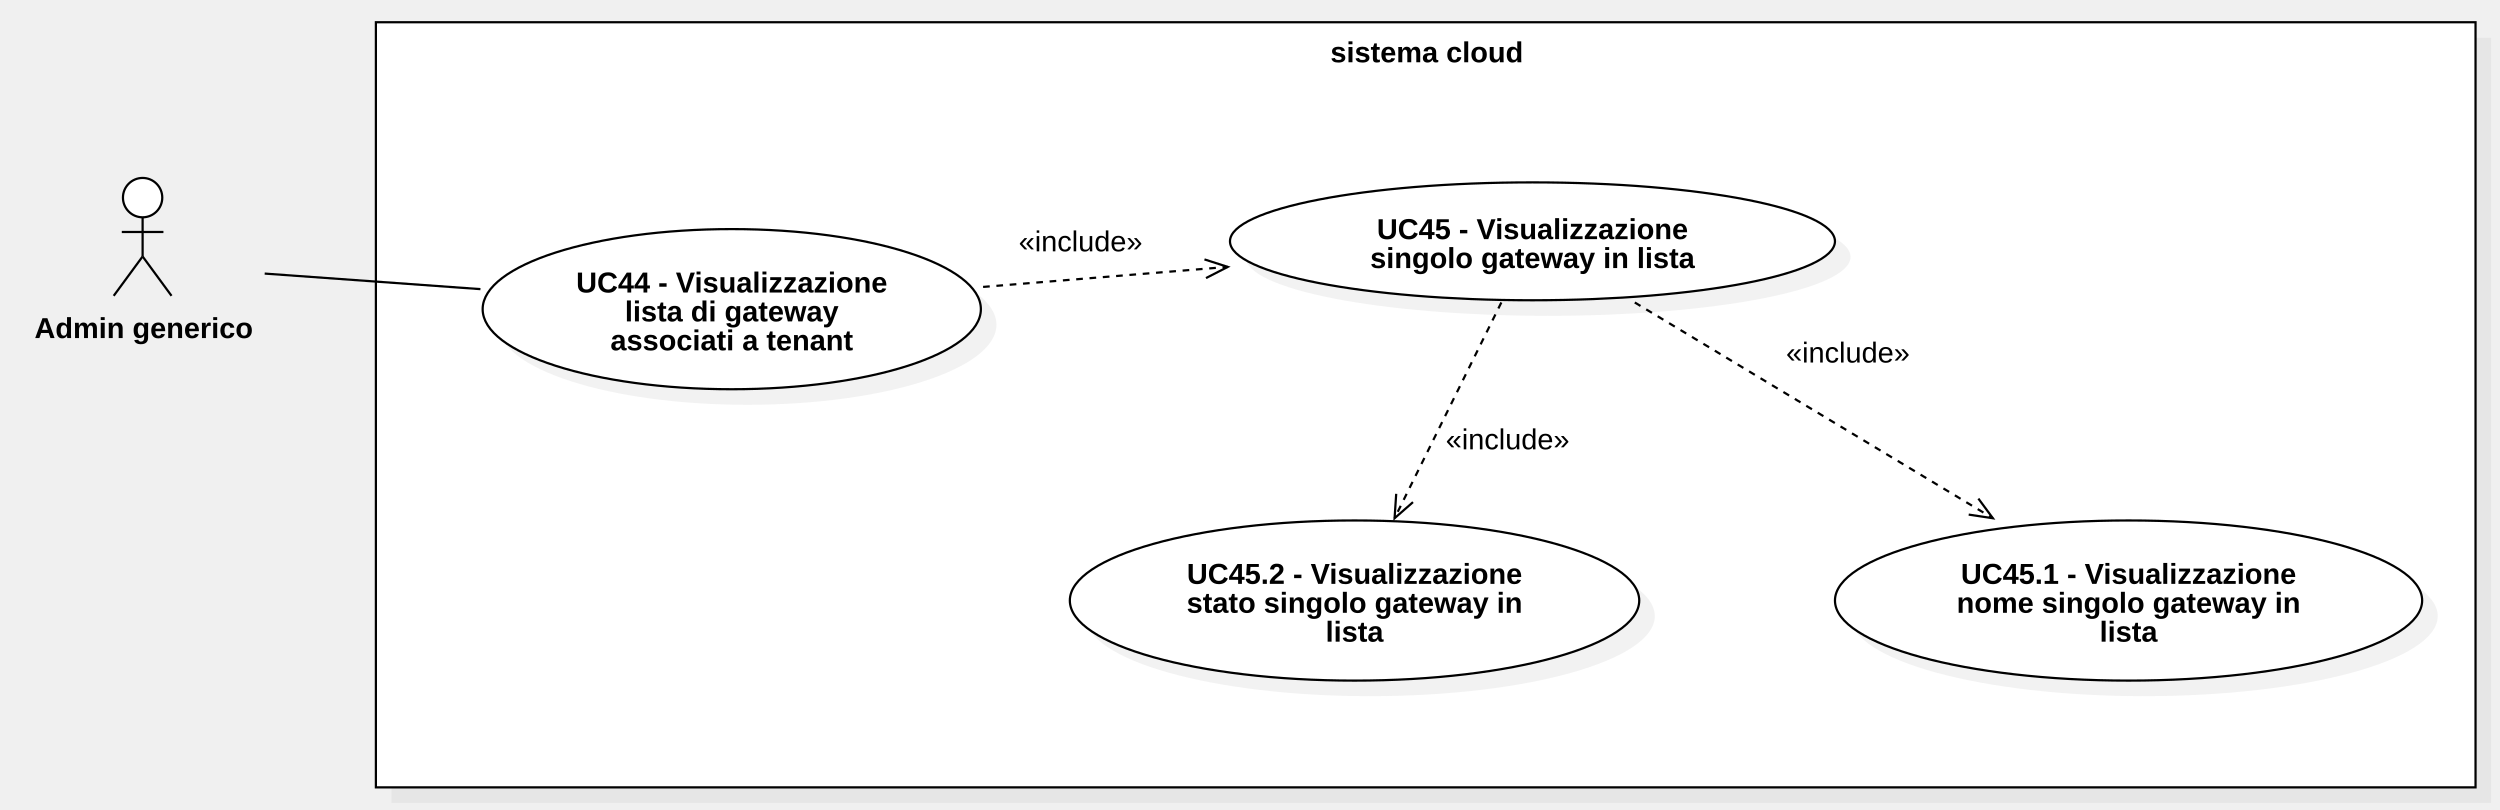
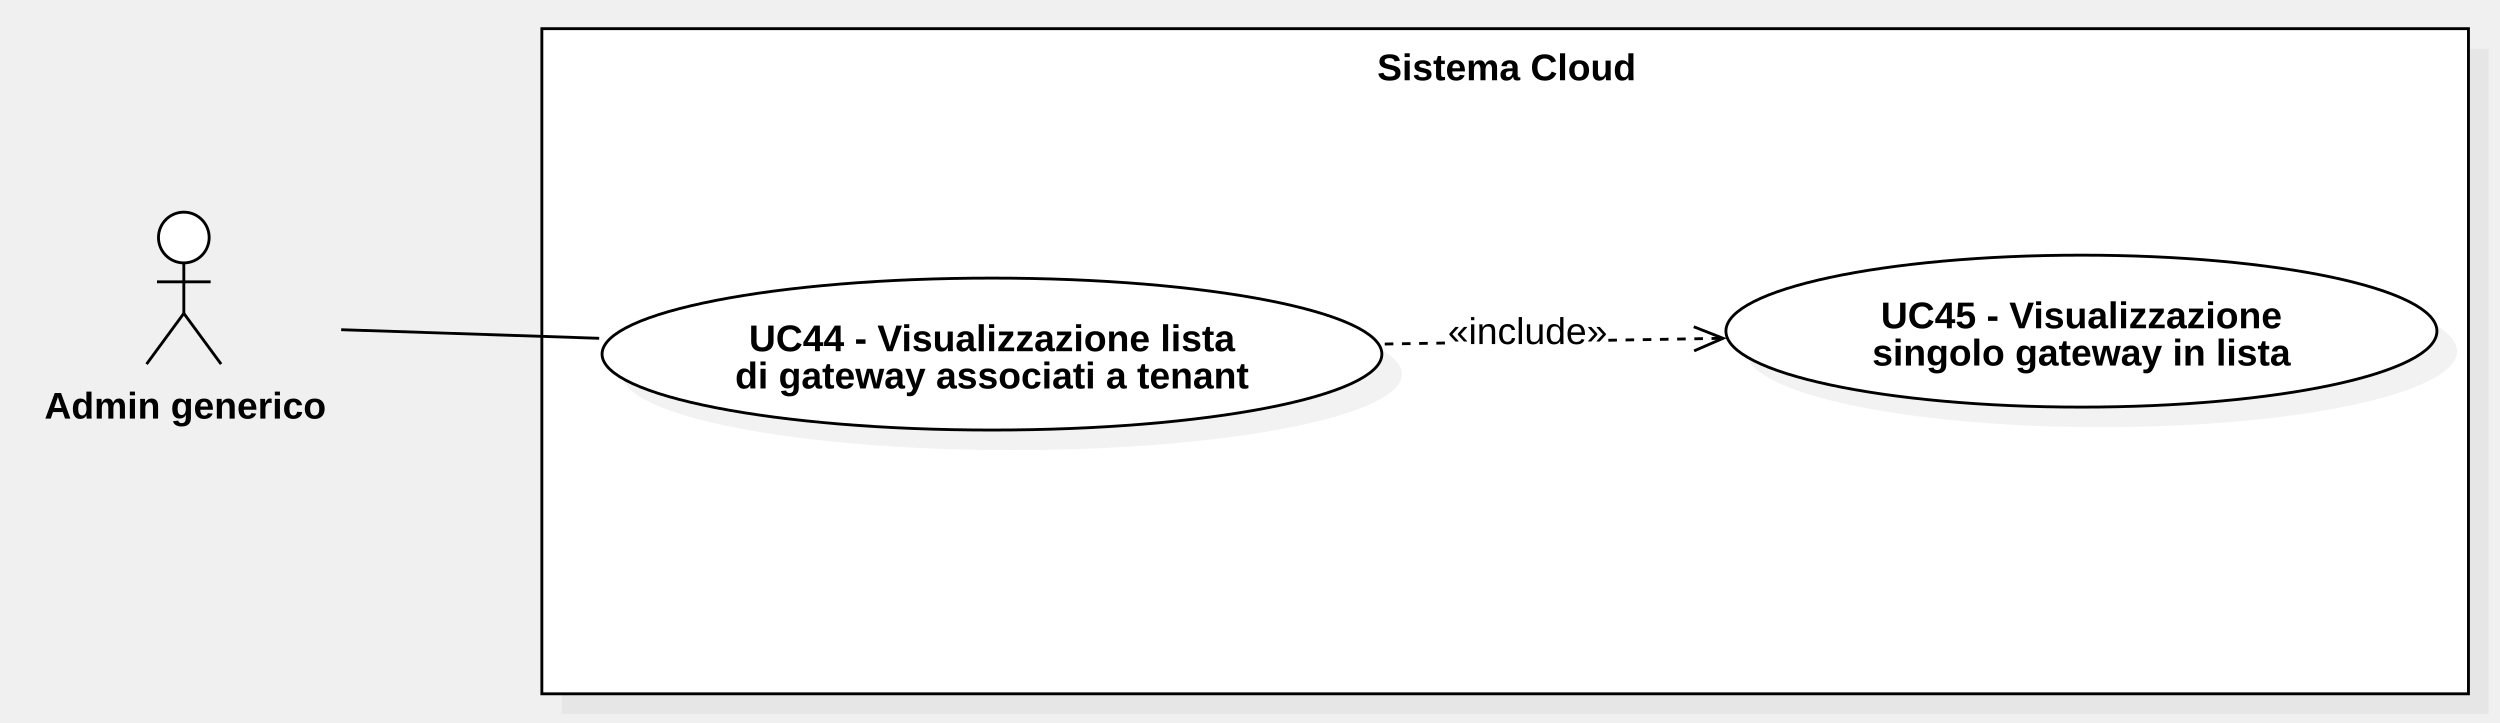
- <svg xmlns="http://www.w3.org/2000/svg" version="1.1" width="1124" height="364">
+ <svg xmlns="http://www.w3.org/2000/svg" version="1.1" width="872" height="252">
  <defs />
  <g>
    <g>
-       <rect fill="#C0C0C0" stroke="none" x="243" y="297" width="944" height="344" transform="matrix(1 0 0 1 -67 -280)" fill-opacity="0.2" />
+       <rect fill="#C0C0C0" stroke="none" x="415" y="511" width="672" height="232" transform="matrix(1 0 0 1 -219 -494)" fill-opacity="0.2" />
    </g>
    <g>
-       <rect fill="#ffffff" stroke="none" x="236" y="290" width="944" height="344" transform="matrix(1 0 0 1 -67 -280)" />
+       <rect fill="#ffffff" stroke="none" x="408" y="504" width="672" height="232" transform="matrix(1 0 0 1 -219 -494)" />
    </g>
    <g>
-       <path fill="none" stroke="#000000" paint-order="fill stroke markers" d=" M 169 10 L 1113 10 L 1113 354 L 169 354 L 169 10 Z Z" stroke-miterlimit="10" stroke-dasharray="" />
+       <path fill="none" stroke="#000000" paint-order="fill stroke markers" d=" M 189 10 L 861 10 L 861 242 L 189 242 L 189 10 Z Z" stroke-miterlimit="10" stroke-dasharray="" />
    </g>
    <g>
      <g>
        <path fill="none" stroke="none" />
-         <text fill="#000000" stroke="none" font-family="Arial" font-size="13px" font-style="normal" font-weight="bold" text-decoration="undefined" x="708.5" y="303.5" text-anchor="middle" dominant-baseline="central" transform="matrix(1 0 0 1 -67 -280)">sistema cloud</text>
+         <text fill="#000000" stroke="none" font-family="Arial" font-size="13px" font-style="normal" font-weight="bold" text-decoration="undefined" x="744.5" y="517.5" text-anchor="middle" dominant-baseline="central" transform="matrix(1 0 0 1 -219 -494)">Sistema Cloud</text>
      </g>
    </g>
    <g>
-       <path fill="#ffffff" stroke="none" paint-order="stroke fill markers" d=" M 55.278 88.85 C 55.278 83.962 59.236 80 64.118 80 C 69 80 72.958 83.962 72.958 88.85 C 72.958 93.738 69 97.7 64.118 97.7 C 59.236 97.7 55.278 93.738 55.278 88.85 Z" />
+       <path fill="#ffffff" stroke="none" paint-order="stroke fill markers" d=" M 55.278 82.85 C 55.278 77.962 59.236 74 64.118 74 C 69 74 72.958 77.962 72.958 82.85 C 72.958 87.738 69 91.7 64.118 91.7 C 59.236 91.7 55.278 87.738 55.278 82.85 Z" />
    </g>
    <g>
-       <path fill="none" stroke="#000000" paint-order="fill stroke markers" d=" M 55.278 88.85 C 55.278 83.962 59.236 80 64.118 80 C 69 80 72.958 83.962 72.958 88.85 C 72.958 93.738 69 97.7 64.118 97.7 C 59.236 97.7 55.278 93.738 55.278 88.85 Z" stroke-miterlimit="10" stroke-dasharray="" />
+       <path fill="none" stroke="#000000" paint-order="fill stroke markers" d=" M 55.278 82.85 C 55.278 77.962 59.236 74 64.118 74 C 69 74 72.958 77.962 72.958 82.85 C 72.958 87.738 69 91.7 64.118 91.7 C 59.236 91.7 55.278 87.738 55.278 82.85 Z" stroke-miterlimit="10" stroke-dasharray="" />
    </g>
    <g>
-       <path fill="none" stroke="#000000" paint-order="fill stroke markers" d=" M 64.118 97.7 L 64.118 115.3" stroke-miterlimit="10" stroke-dasharray="" />
+       <path fill="none" stroke="#000000" paint-order="fill stroke markers" d=" M 64.118 91.7 L 64.118 109.3" stroke-miterlimit="10" stroke-dasharray="" />
    </g>
    <g>
-       <path fill="none" stroke="#000000" paint-order="fill stroke markers" d=" M 54.758 104.3 L 73.478 104.3" stroke-miterlimit="10" stroke-dasharray="" />
+       <path fill="none" stroke="#000000" paint-order="fill stroke markers" d=" M 54.758 98.3 L 73.478 98.3" stroke-miterlimit="10" stroke-dasharray="" />
    </g>
    <g>
-       <path fill="none" stroke="#000000" paint-order="fill stroke markers" d=" M 64.118 115.3 L 51.118 133" stroke-miterlimit="10" stroke-dasharray="" />
+       <path fill="none" stroke="#000000" paint-order="fill stroke markers" d=" M 64.118 109.3 L 51.118 127" stroke-miterlimit="10" stroke-dasharray="" />
    </g>
    <g>
-       <path fill="none" stroke="#000000" paint-order="fill stroke markers" d=" M 64.118 115.3 L 77.118 133" stroke-miterlimit="10" stroke-dasharray="" />
+       <path fill="none" stroke="#000000" paint-order="fill stroke markers" d=" M 64.118 109.3 L 77.118 127" stroke-miterlimit="10" stroke-dasharray="" />
    </g>
    <g>
      <g>
        <path fill="none" stroke="none" />
-         <text fill="#000000" stroke="none" font-family="Arial" font-size="13px" font-style="normal" font-weight="bold" text-decoration="undefined" x="131.618" y="427.5" text-anchor="middle" dominant-baseline="central" transform="matrix(1 0 0 1 -67 -280)">Admin generico</text>
+         <text fill="#000000" stroke="none" font-family="Arial" font-size="13px" font-style="normal" font-weight="bold" text-decoration="undefined" x="283.618" y="635.5" text-anchor="middle" dominant-baseline="central" transform="matrix(1 0 0 1 -219 -494)">Admin generico</text>
      </g>
    </g>
    <g>
-       <path fill="#C0C0C0" stroke="none" paint-order="stroke fill markers" d=" M 224 146 C 224 126.118 274.144 110 336 110 C 397.856 110 448 126.118 448 146 C 448 165.882 397.856 182 336 182 C 274.144 182 224 165.882 224 146 Z" fill-opacity="0.2" />
+       <path fill="#C0C0C0" stroke="none" paint-order="stroke fill markers" d=" M 217 130.5 C 217 115.864 277.889 104 353 104 C 428.111 104 489 115.864 489 130.5 C 489 145.136 428.111 157 353 157 C 277.889 157 217 145.136 217 130.5 Z" fill-opacity="0.2" />
    </g>
    <g>
-       <path fill="#ffffff" stroke="none" paint-order="stroke fill markers" d=" M 217 139 C 217 119.118 267.144 103 329 103 C 390.856 103 441 119.118 441 139 C 441 158.882 390.856 175 329 175 C 267.144 175 217 158.882 217 139 Z" />
+       <path fill="#ffffff" stroke="none" paint-order="stroke fill markers" d=" M 210 123.5 C 210 108.864 270.889 97 346 97 C 421.111 97 482 108.864 482 123.5 C 482 138.136 421.111 150 346 150 C 270.889 150 210 138.136 210 123.5 Z" />
    </g>
    <g>
-       <path fill="none" stroke="#000000" paint-order="fill stroke markers" d=" M 217 139 C 217 119.118 267.144 103 329 103 C 390.856 103 441 119.118 441 139 C 441 158.882 390.856 175 329 175 C 267.144 175 217 158.882 217 139 Z" stroke-miterlimit="10" stroke-dasharray="" />
+       <path fill="none" stroke="#000000" paint-order="fill stroke markers" d=" M 210 123.5 C 210 108.864 270.889 97 346 97 C 421.111 97 482 108.864 482 123.5 C 482 138.136 421.111 150 346 150 C 270.889 150 210 138.136 210 123.5 Z" stroke-miterlimit="10" stroke-dasharray="" />
    </g>
    <g>
      <g>
        <path fill="none" stroke="none" />
-         <text fill="#000000" stroke="none" font-family="Arial" font-size="13px" font-style="normal" font-weight="bold" text-decoration="undefined" x="396" y="407" text-anchor="middle" dominant-baseline="central" transform="matrix(1 0 0 1 -67 -280)">UC44 - Visualizzazione</text>
-         <text fill="#000000" stroke="none" font-family="Arial" font-size="13px" font-style="normal" font-weight="bold" text-decoration="undefined" x="396" y="420" text-anchor="middle" dominant-baseline="central" transform="matrix(1 0 0 1 -67 -280)">lista di gateway</text>
-         <text fill="#000000" stroke="none" font-family="Arial" font-size="13px" font-style="normal" font-weight="bold" text-decoration="undefined" x="396" y="433" text-anchor="middle" dominant-baseline="central" transform="matrix(1 0 0 1 -67 -280)">associati a tenant</text>
+         <text fill="#000000" stroke="none" font-family="Arial" font-size="13px" font-style="normal" font-weight="bold" text-decoration="undefined" x="565" y="612" text-anchor="middle" dominant-baseline="central" transform="matrix(1 0 0 1 -219 -494)">UC44 - Visualizzazione lista</text>
+         <text fill="#000000" stroke="none" font-family="Arial" font-size="13px" font-style="normal" font-weight="bold" text-decoration="undefined" x="565" y="625" text-anchor="middle" dominant-baseline="central" transform="matrix(1 0 0 1 -219 -494)">di gateway associati a tenant</text>
      </g>
    </g>
    <g>
-       <path fill="none" stroke="#000000" paint-order="fill stroke markers" d=" M 442 129 L 552 120" stroke-miterlimit="10" stroke-dasharray="3" />
+       <path fill="#C0C0C0" stroke="none" paint-order="stroke fill markers" d=" M 609 122.5 C 609 107.864 664.517 96 733 96 C 801.483 96 857 107.864 857 122.5 C 857 137.136 801.483 149 733 149 C 664.517 149 609 137.136 609 122.5 Z" fill-opacity="0.2" />
    </g>
    <g>
-       <path fill="none" stroke="#000000" paint-order="fill stroke markers" d=" M 542.214 125.024 L 552 120 L 541.528 116.633" stroke-miterlimit="10" stroke-dasharray="" />
+       <path fill="#ffffff" stroke="none" paint-order="stroke fill markers" d=" M 602 115.5 C 602 100.864 657.517 89 726 89 C 794.483 89 850 100.864 850 115.5 C 850 130.136 794.483 142 726 142 C 657.517 142 602 130.136 602 115.5 Z" />
    </g>
    <g>
-       <rect fill="#ffffff" stroke="none" x="525" y="382" width="55.656" height="13" transform="matrix(1 0 0 1 -67 -280)" />
+       <path fill="none" stroke="#000000" paint-order="fill stroke markers" d=" M 602 115.5 C 602 100.864 657.517 89 726 89 C 794.483 89 850 100.864 850 115.5 C 850 130.136 794.483 142 726 142 C 657.517 142 602 130.136 602 115.5 Z" stroke-miterlimit="10" stroke-dasharray="" />
    </g>
    <g>
      <g>
        <path fill="none" stroke="none" />
-         <text fill="#000000" stroke="none" font-family="Arial" font-size="13px" font-style="normal" font-weight="normal" text-decoration="undefined" x="552.828" y="388.5" text-anchor="middle" dominant-baseline="central" transform="matrix(1 0 0 1 -67 -280)">«include»</text>
+         <text fill="#000000" stroke="none" font-family="Arial" font-size="13px" font-style="normal" font-weight="bold" text-decoration="undefined" x="945" y="604" text-anchor="middle" dominant-baseline="central" transform="matrix(1 0 0 1 -219 -494)">UC45 - Visualizzazione</text>
+         <text fill="#000000" stroke="none" font-family="Arial" font-size="13px" font-style="normal" font-weight="bold" text-decoration="undefined" x="945" y="617" text-anchor="middle" dominant-baseline="central" transform="matrix(1 0 0 1 -219 -494)">singolo gateway in lista</text>
      </g>
    </g>
    <g>
-       <path fill="none" stroke="#000000" paint-order="fill stroke markers" d=" M 216 130 L 119 123" stroke-miterlimit="10" stroke-dasharray="" />
+       <path fill="none" stroke="#000000" paint-order="fill stroke markers" d=" M 483 120 L 601 118" stroke-miterlimit="10" stroke-dasharray="3" />
    </g>
    <g>
-       <path fill="#C0C0C0" stroke="none" paint-order="stroke fill markers" d=" M 560 115.5 C 560 100.864 620.889 89 696 89 C 771.111 89 832 100.864 832 115.5 C 832 130.136 771.111 142 696 142 C 620.889 142 560 130.136 560 115.5 Z" fill-opacity="0.2" />
+       <path fill="none" stroke="#000000" paint-order="fill stroke markers" d=" M 590.91 122.381 L 601 118 L 590.767 113.963" stroke-miterlimit="10" stroke-dasharray="" />
    </g>
    <g>
-       <path fill="#ffffff" stroke="none" paint-order="stroke fill markers" d=" M 553 108.5 C 553 93.864 613.889 82 689 82 C 764.111 82 825 93.864 825 108.5 C 825 123.136 764.111 135 689 135 C 613.889 135 553 123.136 553 108.5 Z" />
-     </g>
-     <g>
-       <path fill="none" stroke="#000000" paint-order="fill stroke markers" d=" M 553 108.5 C 553 93.864 613.889 82 689 82 C 764.111 82 825 93.864 825 108.5 C 825 123.136 764.111 135 689 135 C 613.889 135 553 123.136 553 108.5 Z" stroke-miterlimit="10" stroke-dasharray="" />
+       <rect fill="#ffffff" stroke="none" x="724" y="603" width="55.656" height="13" transform="matrix(1 0 0 1 -219 -494)" />
    </g>
    <g>
      <g>
        <path fill="none" stroke="none" />
-         <text fill="#000000" stroke="none" font-family="Arial" font-size="13px" font-style="normal" font-weight="bold" text-decoration="undefined" x="756" y="383" text-anchor="middle" dominant-baseline="central" transform="matrix(1 0 0 1 -67 -280)">UC45 - Visualizzazione</text>
-         <text fill="#000000" stroke="none" font-family="Arial" font-size="13px" font-style="normal" font-weight="bold" text-decoration="undefined" x="756" y="396" text-anchor="middle" dominant-baseline="central" transform="matrix(1 0 0 1 -67 -280)">singolo gateway in lista</text>
+         <text fill="#000000" stroke="none" font-family="Arial" font-size="13px" font-style="normal" font-weight="normal" text-decoration="undefined" x="751.828" y="609.5" text-anchor="middle" dominant-baseline="central" transform="matrix(1 0 0 1 -219 -494)">«include»</text>
      </g>
    </g>
    <g>
-       <path fill="#C0C0C0" stroke="none" paint-order="stroke fill markers" d=" M 832 277 C 832 257.118 891.098 241 964 241 C 1036.902 241 1096 257.118 1096 277 C 1096 296.882 1036.902 313 964 313 C 891.098 313 832 296.882 832 277 Z" fill-opacity="0.2" />
-     </g>
-     <g>
-       <path fill="#ffffff" stroke="none" paint-order="stroke fill markers" d=" M 825 270 C 825 250.118 884.098 234 957 234 C 1029.902 234 1089 250.118 1089 270 C 1089 289.882 1029.902 306 957 306 C 884.098 306 825 289.882 825 270 Z" />
-     </g>
-     <g>
-       <path fill="none" stroke="#000000" paint-order="fill stroke markers" d=" M 825 270 C 825 250.118 884.098 234 957 234 C 1029.902 234 1089 250.118 1089 270 C 1089 289.882 1029.902 306 957 306 C 884.098 306 825 289.882 825 270 Z" stroke-miterlimit="10" stroke-dasharray="" />
-     </g>
-     <g>
-       <g>
-         <path fill="none" stroke="none" />
-         <text fill="#000000" stroke="none" font-family="Arial" font-size="13px" font-style="normal" font-weight="bold" text-decoration="undefined" x="1024" y="538" text-anchor="middle" dominant-baseline="central" transform="matrix(1 0 0 1 -67 -280)">UC45.1 - Visualizzazione</text>
-         <text fill="#000000" stroke="none" font-family="Arial" font-size="13px" font-style="normal" font-weight="bold" text-decoration="undefined" x="1024" y="551" text-anchor="middle" dominant-baseline="central" transform="matrix(1 0 0 1 -67 -280)">nome singolo gateway in</text>
-         <text fill="#000000" stroke="none" font-family="Arial" font-size="13px" font-style="normal" font-weight="bold" text-decoration="undefined" x="1024" y="564" text-anchor="middle" dominant-baseline="central" transform="matrix(1 0 0 1 -67 -280)">lista</text>
-       </g>
-     </g>
-     <g>
-       <path fill="#C0C0C0" stroke="none" paint-order="stroke fill markers" d=" M 488 277 C 488 257.118 545.308 241 616 241 C 686.692 241 744 257.118 744 277 C 744 296.882 686.692 313 616 313 C 545.308 313 488 296.882 488 277 Z" fill-opacity="0.2" />
-     </g>
-     <g>
-       <path fill="#ffffff" stroke="none" paint-order="stroke fill markers" d=" M 481 270 C 481 250.118 538.308 234 609 234 C 679.692 234 737 250.118 737 270 C 737 289.882 679.692 306 609 306 C 538.308 306 481 289.882 481 270 Z" />
-     </g>
-     <g>
-       <path fill="none" stroke="#000000" paint-order="fill stroke markers" d=" M 481 270 C 481 250.118 538.308 234 609 234 C 679.692 234 737 250.118 737 270 C 737 289.882 679.692 306 609 306 C 538.308 306 481 289.882 481 270 Z" stroke-miterlimit="10" stroke-dasharray="" />
-     </g>
-     <g>
-       <g>
-         <path fill="none" stroke="none" />
-         <text fill="#000000" stroke="none" font-family="Arial" font-size="13px" font-style="normal" font-weight="bold" text-decoration="undefined" x="676" y="538" text-anchor="middle" dominant-baseline="central" transform="matrix(1 0 0 1 -67 -280)">UC45.2 - Visualizzazione</text>
-         <text fill="#000000" stroke="none" font-family="Arial" font-size="13px" font-style="normal" font-weight="bold" text-decoration="undefined" x="676" y="551" text-anchor="middle" dominant-baseline="central" transform="matrix(1 0 0 1 -67 -280)">stato singolo gateway in</text>
-         <text fill="#000000" stroke="none" font-family="Arial" font-size="13px" font-style="normal" font-weight="bold" text-decoration="undefined" x="676" y="564" text-anchor="middle" dominant-baseline="central" transform="matrix(1 0 0 1 -67 -280)">lista</text>
-       </g>
-     </g>
-     <g>
-       <path fill="none" stroke="#000000" paint-order="fill stroke markers" d=" M 675 136 L 627 233" stroke-miterlimit="10" stroke-dasharray="3" />
-     </g>
-     <g>
-       <path fill="none" stroke="#000000" paint-order="fill stroke markers" d=" M 627.734 222.025 L 627 233 L 635.28 225.759" stroke-miterlimit="10" stroke-dasharray="" />
-     </g>
-     <g>
-       <rect fill="#ffffff" stroke="none" x="717" y="471" width="55.656" height="13" transform="matrix(1 0 0 1 -67 -280)" />
-     </g>
-     <g>
-       <g>
-         <path fill="none" stroke="none" />
-         <text fill="#000000" stroke="none" font-family="Arial" font-size="13px" font-style="normal" font-weight="normal" text-decoration="undefined" x="744.828" y="477.5" text-anchor="middle" dominant-baseline="central" transform="matrix(1 0 0 1 -67 -280)">«include»</text>
-       </g>
-     </g>
-     <g>
-       <path fill="none" stroke="#000000" paint-order="fill stroke markers" d=" M 735 136 L 896 233" stroke-miterlimit="10" stroke-dasharray="3" />
-     </g>
-     <g>
-       <path fill="none" stroke="#000000" paint-order="fill stroke markers" d=" M 885.123 231.361 L 896 233 L 889.467 224.15" stroke-miterlimit="10" stroke-dasharray="" />
-     </g>
-     <g>
-       <rect fill="#ffffff" stroke="none" x="870" y="432" width="55.656" height="13" transform="matrix(1 0 0 1 -67 -280)" />
-     </g>
-     <g>
-       <g>
-         <path fill="none" stroke="none" />
-         <text fill="#000000" stroke="none" font-family="Arial" font-size="13px" font-style="normal" font-weight="normal" text-decoration="undefined" x="897.828" y="438.5" text-anchor="middle" dominant-baseline="central" transform="matrix(1 0 0 1 -67 -280)">«include»</text>
-       </g>
+       <path fill="none" stroke="#000000" paint-order="fill stroke markers" d=" M 209 118 L 119 115" stroke-miterlimit="10" stroke-dasharray="" />
    </g>
  </g>
</svg>
